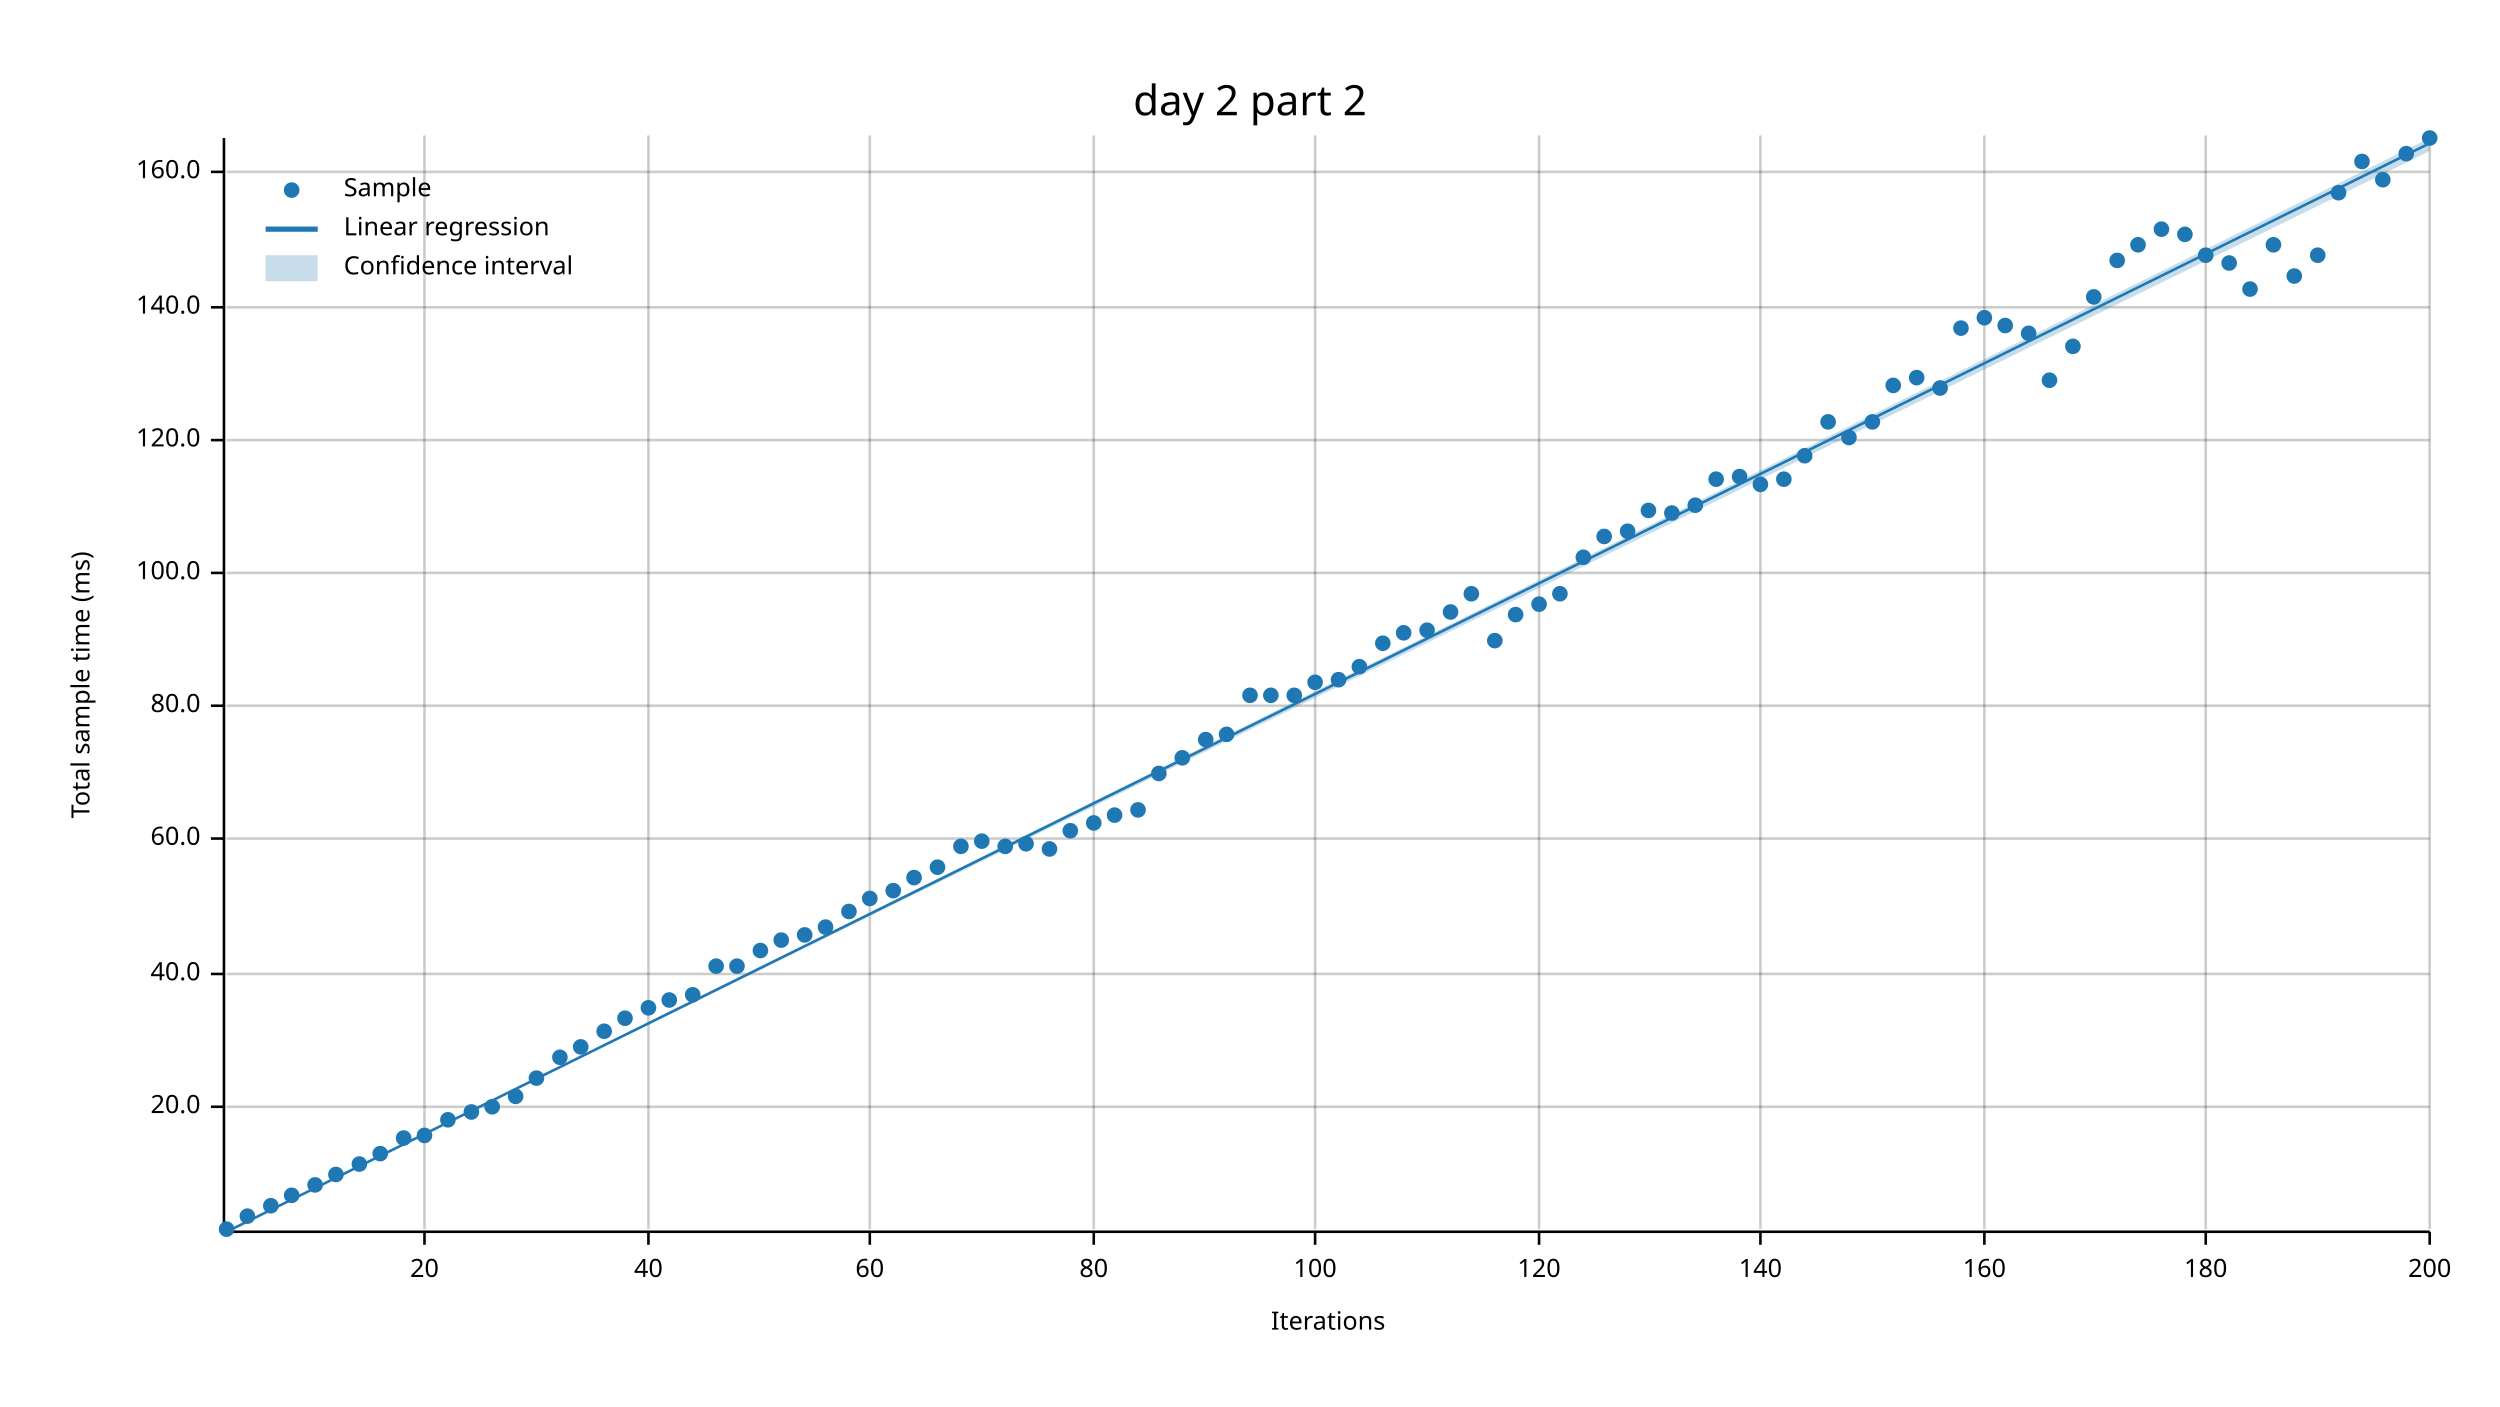
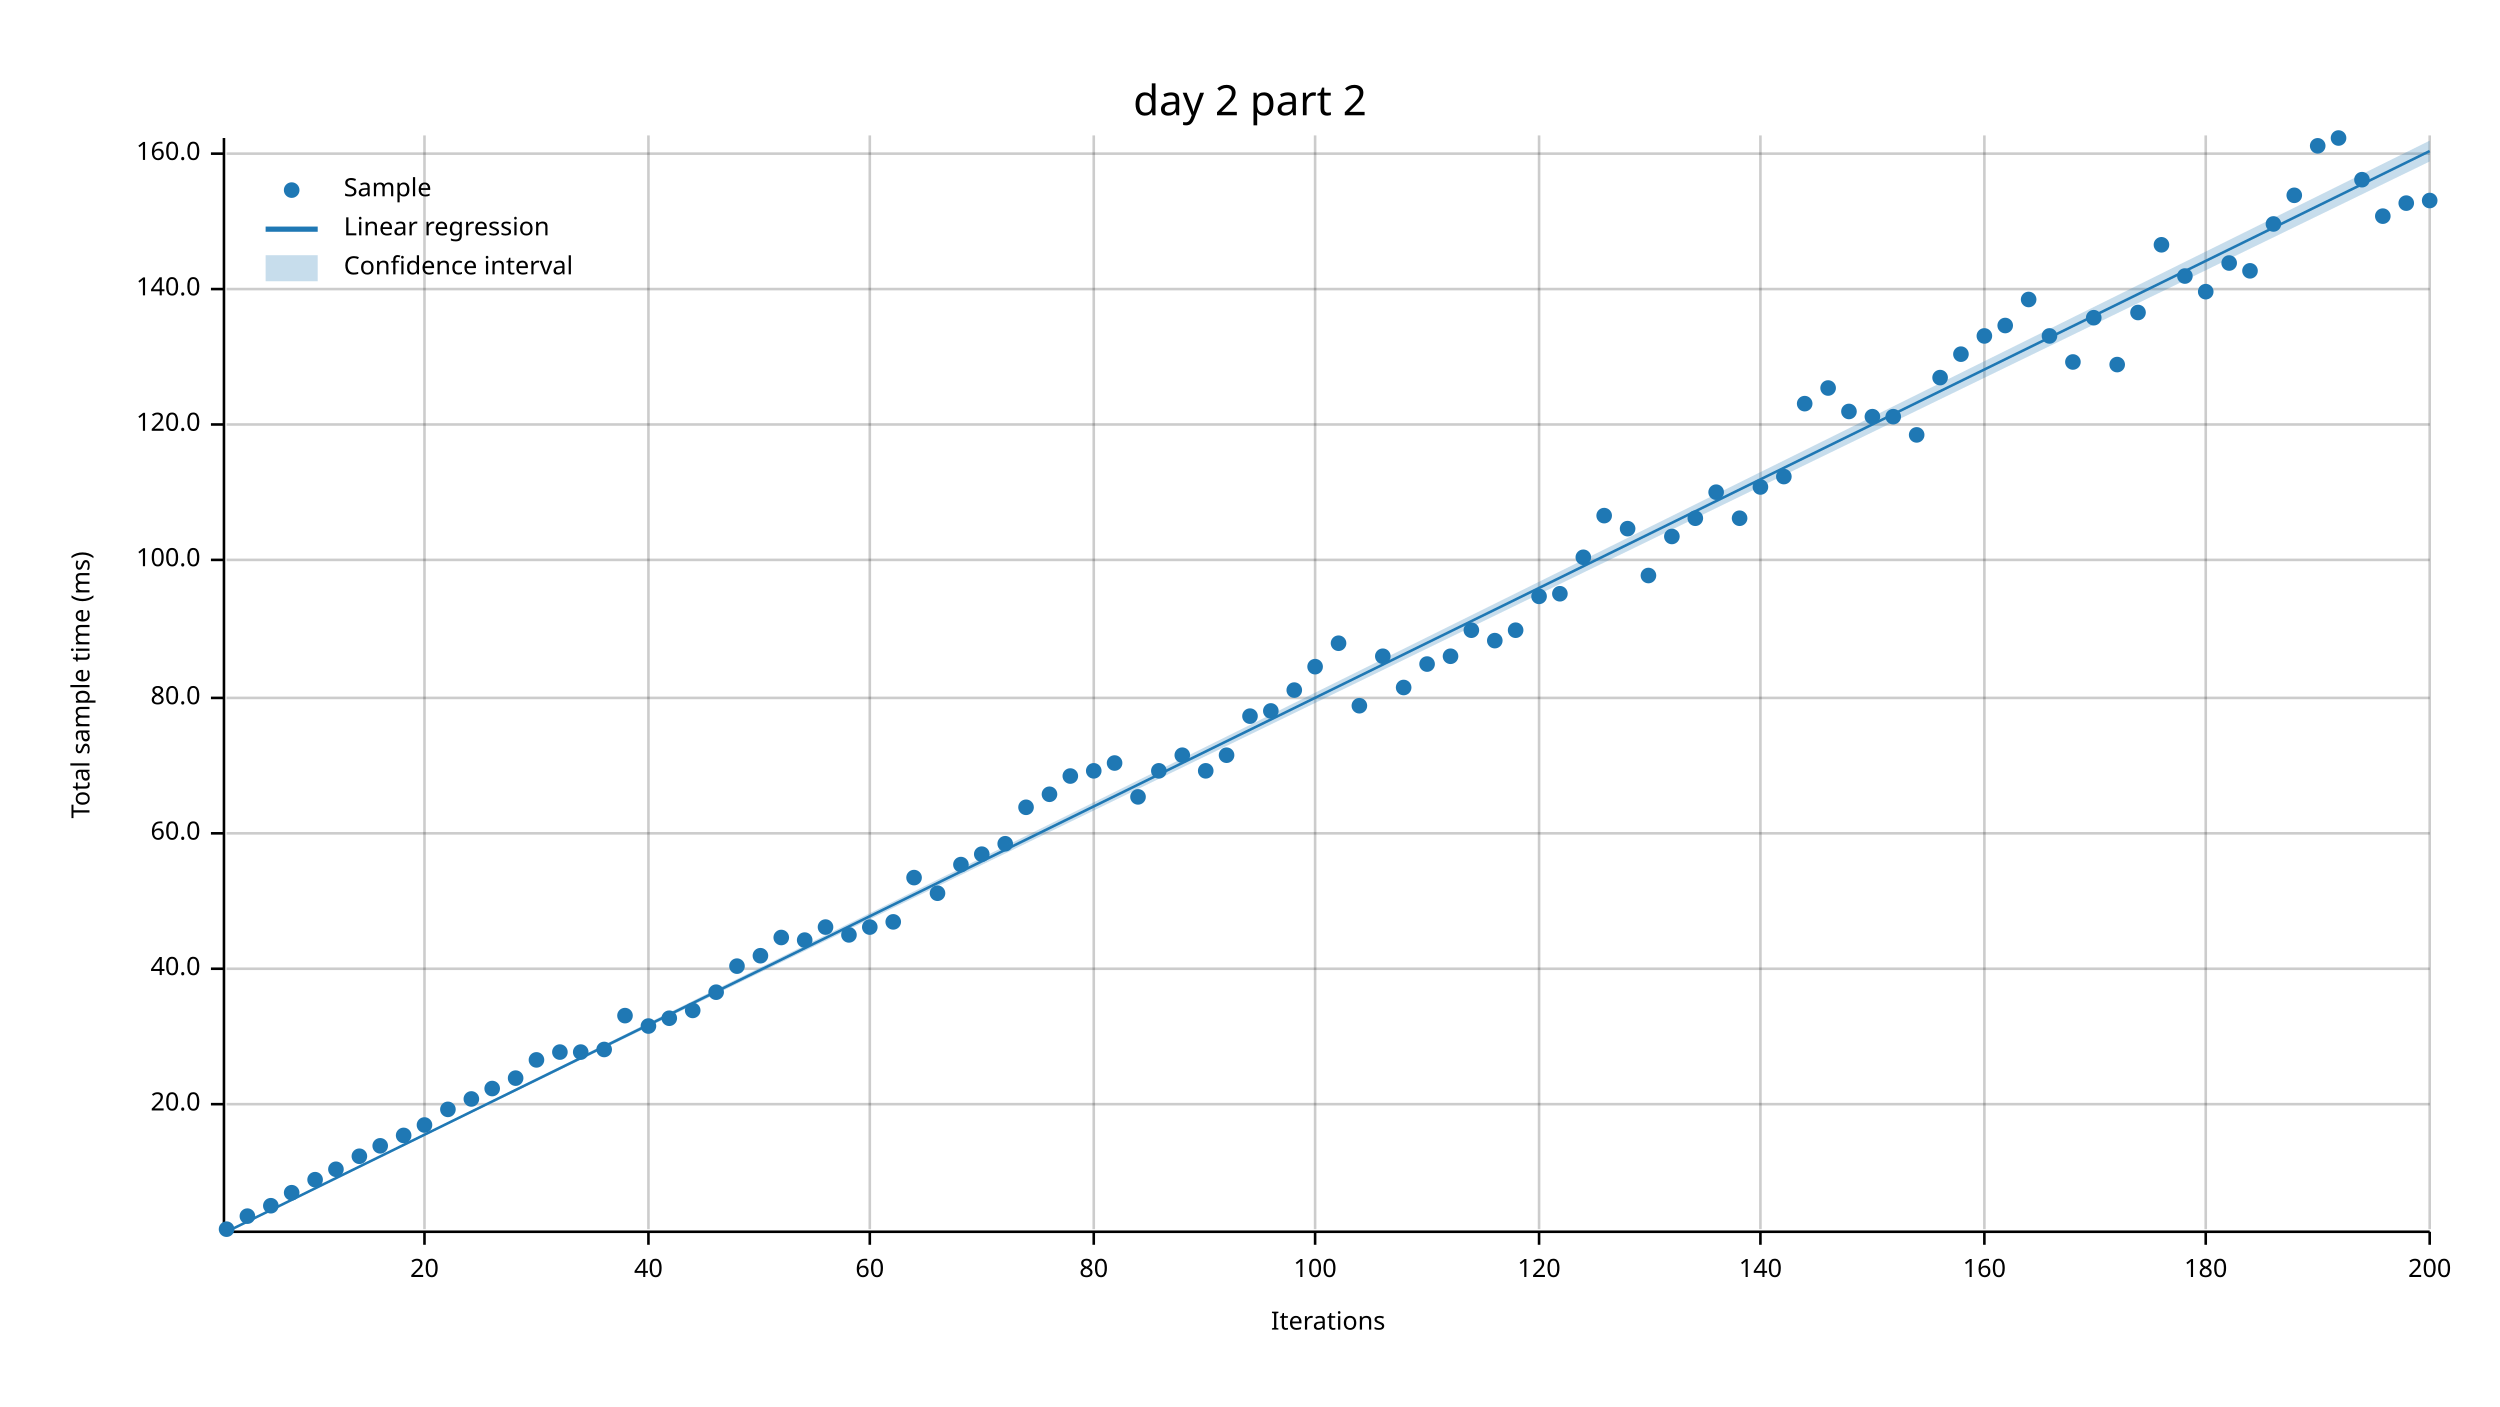
<svg xmlns="http://www.w3.org/2000/svg" width="960" height="540" viewBox="0 0 960 540">
  <text x="480" y="32" dy="0.76em" text-anchor="middle" font-family="sans-serif" font-size="16.129" opacity="1" fill="#000000">
day 2 part 2
</text>
  <text x="27" y="263" dy="0.76em" text-anchor="middle" font-family="sans-serif" font-size="9.677" opacity="1" fill="#000000" transform="rotate(270, 27, 263)">
Total sample time (ms)
</text>
  <text x="510" y="513" dy="-0.5ex" text-anchor="middle" font-family="sans-serif" font-size="9.677" opacity="1" fill="#000000">
Iterations
</text>
  <line opacity="0.2" stroke="#000000" stroke-width="1" x1="163" y1="472" x2="163" y2="52" />
  <line opacity="0.2" stroke="#000000" stroke-width="1" x1="249" y1="472" x2="249" y2="52" />
  <line opacity="0.2" stroke="#000000" stroke-width="1" x1="334" y1="472" x2="334" y2="52" />
  <line opacity="0.2" stroke="#000000" stroke-width="1" x1="420" y1="472" x2="420" y2="52" />
  <line opacity="0.2" stroke="#000000" stroke-width="1" x1="505" y1="472" x2="505" y2="52" />
  <line opacity="0.2" stroke="#000000" stroke-width="1" x1="591" y1="472" x2="591" y2="52" />
  <line opacity="0.2" stroke="#000000" stroke-width="1" x1="676" y1="472" x2="676" y2="52" />
  <line opacity="0.2" stroke="#000000" stroke-width="1" x1="762" y1="472" x2="762" y2="52" />
  <line opacity="0.2" stroke="#000000" stroke-width="1" x1="847" y1="472" x2="847" y2="52" />
  <line opacity="0.2" stroke="#000000" stroke-width="1" x1="933" y1="472" x2="933" y2="52" />
-   <line opacity="0.2" stroke="#000000" stroke-width="1" x1="87" y1="425" x2="933" y2="425" />
-   <line opacity="0.2" stroke="#000000" stroke-width="1" x1="87" y1="374" x2="933" y2="374" />
-   <line opacity="0.2" stroke="#000000" stroke-width="1" x1="87" y1="322" x2="933" y2="322" />
-   <line opacity="0.2" stroke="#000000" stroke-width="1" x1="87" y1="271" x2="933" y2="271" />
-   <line opacity="0.2" stroke="#000000" stroke-width="1" x1="87" y1="220" x2="933" y2="220" />
-   <line opacity="0.2" stroke="#000000" stroke-width="1" x1="87" y1="169" x2="933" y2="169" />
-   <line opacity="0.2" stroke="#000000" stroke-width="1" x1="87" y1="118" x2="933" y2="118" />
-   <line opacity="0.2" stroke="#000000" stroke-width="1" x1="87" y1="66" x2="933" y2="66" />
+   <line opacity="0.2" stroke="#000000" stroke-width="1" x1="87" y1="424" x2="933" y2="424" />
+   <line opacity="0.2" stroke="#000000" stroke-width="1" x1="87" y1="372" x2="933" y2="372" />
+   <line opacity="0.2" stroke="#000000" stroke-width="1" x1="87" y1="320" x2="933" y2="320" />
+   <line opacity="0.2" stroke="#000000" stroke-width="1" x1="87" y1="268" x2="933" y2="268" />
+   <line opacity="0.2" stroke="#000000" stroke-width="1" x1="87" y1="215" x2="933" y2="215" />
+   <line opacity="0.2" stroke="#000000" stroke-width="1" x1="87" y1="163" x2="933" y2="163" />
+   <line opacity="0.2" stroke="#000000" stroke-width="1" x1="87" y1="111" x2="933" y2="111" />
+   <line opacity="0.2" stroke="#000000" stroke-width="1" x1="87" y1="59" x2="933" y2="59" />
  <polyline fill="none" opacity="1" stroke="#000000" stroke-width="1" points="86,53 86,473 " />
-   <text x="77" y="425" dy="0.5ex" text-anchor="end" font-family="sans-serif" font-size="9.677" opacity="1" fill="#000000">
+   <text x="77" y="424" dy="0.5ex" text-anchor="end" font-family="sans-serif" font-size="9.677" opacity="1" fill="#000000">
20.0
</text>
-   <polyline fill="none" opacity="1" stroke="#000000" stroke-width="1" points="81,425 86,425 " />
-   <text x="77" y="374" dy="0.5ex" text-anchor="end" font-family="sans-serif" font-size="9.677" opacity="1" fill="#000000">
+   <polyline fill="none" opacity="1" stroke="#000000" stroke-width="1" points="81,424 86,424 " />
+   <text x="77" y="372" dy="0.5ex" text-anchor="end" font-family="sans-serif" font-size="9.677" opacity="1" fill="#000000">
40.0
</text>
-   <polyline fill="none" opacity="1" stroke="#000000" stroke-width="1" points="81,374 86,374 " />
-   <text x="77" y="322" dy="0.5ex" text-anchor="end" font-family="sans-serif" font-size="9.677" opacity="1" fill="#000000">
+   <polyline fill="none" opacity="1" stroke="#000000" stroke-width="1" points="81,372 86,372 " />
+   <text x="77" y="320" dy="0.5ex" text-anchor="end" font-family="sans-serif" font-size="9.677" opacity="1" fill="#000000">
60.0
</text>
-   <polyline fill="none" opacity="1" stroke="#000000" stroke-width="1" points="81,322 86,322 " />
-   <text x="77" y="271" dy="0.5ex" text-anchor="end" font-family="sans-serif" font-size="9.677" opacity="1" fill="#000000">
+   <polyline fill="none" opacity="1" stroke="#000000" stroke-width="1" points="81,320 86,320 " />
+   <text x="77" y="268" dy="0.5ex" text-anchor="end" font-family="sans-serif" font-size="9.677" opacity="1" fill="#000000">
80.0
</text>
-   <polyline fill="none" opacity="1" stroke="#000000" stroke-width="1" points="81,271 86,271 " />
-   <text x="77" y="220" dy="0.5ex" text-anchor="end" font-family="sans-serif" font-size="9.677" opacity="1" fill="#000000">
+   <polyline fill="none" opacity="1" stroke="#000000" stroke-width="1" points="81,268 86,268 " />
+   <text x="77" y="215" dy="0.5ex" text-anchor="end" font-family="sans-serif" font-size="9.677" opacity="1" fill="#000000">
100.0
</text>
-   <polyline fill="none" opacity="1" stroke="#000000" stroke-width="1" points="81,220 86,220 " />
-   <text x="77" y="169" dy="0.5ex" text-anchor="end" font-family="sans-serif" font-size="9.677" opacity="1" fill="#000000">
+   <polyline fill="none" opacity="1" stroke="#000000" stroke-width="1" points="81,215 86,215 " />
+   <text x="77" y="163" dy="0.5ex" text-anchor="end" font-family="sans-serif" font-size="9.677" opacity="1" fill="#000000">
120.0
</text>
-   <polyline fill="none" opacity="1" stroke="#000000" stroke-width="1" points="81,169 86,169 " />
-   <text x="77" y="118" dy="0.5ex" text-anchor="end" font-family="sans-serif" font-size="9.677" opacity="1" fill="#000000">
+   <polyline fill="none" opacity="1" stroke="#000000" stroke-width="1" points="81,163 86,163 " />
+   <text x="77" y="111" dy="0.5ex" text-anchor="end" font-family="sans-serif" font-size="9.677" opacity="1" fill="#000000">
140.0
</text>
-   <polyline fill="none" opacity="1" stroke="#000000" stroke-width="1" points="81,118 86,118 " />
-   <text x="77" y="66" dy="0.5ex" text-anchor="end" font-family="sans-serif" font-size="9.677" opacity="1" fill="#000000">
+   <polyline fill="none" opacity="1" stroke="#000000" stroke-width="1" points="81,111 86,111 " />
+   <text x="77" y="59" dy="0.5ex" text-anchor="end" font-family="sans-serif" font-size="9.677" opacity="1" fill="#000000">
160.0
</text>
-   <polyline fill="none" opacity="1" stroke="#000000" stroke-width="1" points="81,66 86,66 " />
+   <polyline fill="none" opacity="1" stroke="#000000" stroke-width="1" points="81,59 86,59 " />
  <polyline fill="none" opacity="1" stroke="#000000" stroke-width="1" points="87,473 933,473 " />
  <text x="163" y="483" dy="0.76em" text-anchor="middle" font-family="sans-serif" font-size="9.677" opacity="1" fill="#000000">
20
</text>
  <polyline fill="none" opacity="1" stroke="#000000" stroke-width="1" points="163,473 163,478 " />
  <text x="249" y="483" dy="0.76em" text-anchor="middle" font-family="sans-serif" font-size="9.677" opacity="1" fill="#000000">
40
</text>
  <polyline fill="none" opacity="1" stroke="#000000" stroke-width="1" points="249,473 249,478 " />
  <text x="334" y="483" dy="0.76em" text-anchor="middle" font-family="sans-serif" font-size="9.677" opacity="1" fill="#000000">
60
</text>
  <polyline fill="none" opacity="1" stroke="#000000" stroke-width="1" points="334,473 334,478 " />
  <text x="420" y="483" dy="0.76em" text-anchor="middle" font-family="sans-serif" font-size="9.677" opacity="1" fill="#000000">
80
</text>
  <polyline fill="none" opacity="1" stroke="#000000" stroke-width="1" points="420,473 420,478 " />
  <text x="505" y="483" dy="0.76em" text-anchor="middle" font-family="sans-serif" font-size="9.677" opacity="1" fill="#000000">
100
</text>
  <polyline fill="none" opacity="1" stroke="#000000" stroke-width="1" points="505,473 505,478 " />
  <text x="591" y="483" dy="0.76em" text-anchor="middle" font-family="sans-serif" font-size="9.677" opacity="1" fill="#000000">
120
</text>
  <polyline fill="none" opacity="1" stroke="#000000" stroke-width="1" points="591,473 591,478 " />
  <text x="676" y="483" dy="0.76em" text-anchor="middle" font-family="sans-serif" font-size="9.677" opacity="1" fill="#000000">
140
</text>
  <polyline fill="none" opacity="1" stroke="#000000" stroke-width="1" points="676,473 676,478 " />
  <text x="762" y="483" dy="0.76em" text-anchor="middle" font-family="sans-serif" font-size="9.677" opacity="1" fill="#000000">
160
</text>
  <polyline fill="none" opacity="1" stroke="#000000" stroke-width="1" points="762,473 762,478 " />
  <text x="847" y="483" dy="0.76em" text-anchor="middle" font-family="sans-serif" font-size="9.677" opacity="1" fill="#000000">
180
</text>
  <polyline fill="none" opacity="1" stroke="#000000" stroke-width="1" points="847,473 847,478 " />
  <text x="933" y="483" dy="0.76em" text-anchor="middle" font-family="sans-serif" font-size="9.677" opacity="1" fill="#000000">
200
</text>
  <polyline fill="none" opacity="1" stroke="#000000" stroke-width="1" points="933,473 933,478 " />
  <circle cx="87" cy="472" r="3" opacity="1" fill="#1F78B4" stroke="none" />
  <circle cx="95" cy="467" r="3" opacity="1" fill="#1F78B4" stroke="none" />
  <circle cx="104" cy="463" r="3" opacity="1" fill="#1F78B4" stroke="none" />
-   <circle cx="112" cy="459" r="3" opacity="1" fill="#1F78B4" stroke="none" />
-   <circle cx="121" cy="455" r="3" opacity="1" fill="#1F78B4" stroke="none" />
-   <circle cx="129" cy="451" r="3" opacity="1" fill="#1F78B4" stroke="none" />
-   <circle cx="138" cy="447" r="3" opacity="1" fill="#1F78B4" stroke="none" />
-   <circle cx="146" cy="443" r="3" opacity="1" fill="#1F78B4" stroke="none" />
-   <circle cx="155" cy="437" r="3" opacity="1" fill="#1F78B4" stroke="none" />
-   <circle cx="163" cy="436" r="3" opacity="1" fill="#1F78B4" stroke="none" />
-   <circle cx="172" cy="430" r="3" opacity="1" fill="#1F78B4" stroke="none" />
-   <circle cx="181" cy="427" r="3" opacity="1" fill="#1F78B4" stroke="none" />
-   <circle cx="189" cy="425" r="3" opacity="1" fill="#1F78B4" stroke="none" />
-   <circle cx="198" cy="421" r="3" opacity="1" fill="#1F78B4" stroke="none" />
-   <circle cx="206" cy="414" r="3" opacity="1" fill="#1F78B4" stroke="none" />
-   <circle cx="215" cy="406" r="3" opacity="1" fill="#1F78B4" stroke="none" />
-   <circle cx="223" cy="402" r="3" opacity="1" fill="#1F78B4" stroke="none" />
-   <circle cx="232" cy="396" r="3" opacity="1" fill="#1F78B4" stroke="none" />
-   <circle cx="240" cy="391" r="3" opacity="1" fill="#1F78B4" stroke="none" />
-   <circle cx="249" cy="387" r="3" opacity="1" fill="#1F78B4" stroke="none" />
-   <circle cx="257" cy="384" r="3" opacity="1" fill="#1F78B4" stroke="none" />
-   <circle cx="266" cy="382" r="3" opacity="1" fill="#1F78B4" stroke="none" />
-   <circle cx="275" cy="371" r="3" opacity="1" fill="#1F78B4" stroke="none" />
+   <circle cx="112" cy="458" r="3" opacity="1" fill="#1F78B4" stroke="none" />
+   <circle cx="121" cy="453" r="3" opacity="1" fill="#1F78B4" stroke="none" />
+   <circle cx="129" cy="449" r="3" opacity="1" fill="#1F78B4" stroke="none" />
+   <circle cx="138" cy="444" r="3" opacity="1" fill="#1F78B4" stroke="none" />
+   <circle cx="146" cy="440" r="3" opacity="1" fill="#1F78B4" stroke="none" />
+   <circle cx="155" cy="436" r="3" opacity="1" fill="#1F78B4" stroke="none" />
+   <circle cx="163" cy="432" r="3" opacity="1" fill="#1F78B4" stroke="none" />
+   <circle cx="172" cy="426" r="3" opacity="1" fill="#1F78B4" stroke="none" />
+   <circle cx="181" cy="422" r="3" opacity="1" fill="#1F78B4" stroke="none" />
+   <circle cx="189" cy="418" r="3" opacity="1" fill="#1F78B4" stroke="none" />
+   <circle cx="198" cy="414" r="3" opacity="1" fill="#1F78B4" stroke="none" />
+   <circle cx="206" cy="407" r="3" opacity="1" fill="#1F78B4" stroke="none" />
+   <circle cx="215" cy="404" r="3" opacity="1" fill="#1F78B4" stroke="none" />
+   <circle cx="223" cy="404" r="3" opacity="1" fill="#1F78B4" stroke="none" />
+   <circle cx="232" cy="403" r="3" opacity="1" fill="#1F78B4" stroke="none" />
+   <circle cx="240" cy="390" r="3" opacity="1" fill="#1F78B4" stroke="none" />
+   <circle cx="249" cy="394" r="3" opacity="1" fill="#1F78B4" stroke="none" />
+   <circle cx="257" cy="391" r="3" opacity="1" fill="#1F78B4" stroke="none" />
+   <circle cx="266" cy="388" r="3" opacity="1" fill="#1F78B4" stroke="none" />
+   <circle cx="275" cy="381" r="3" opacity="1" fill="#1F78B4" stroke="none" />
  <circle cx="283" cy="371" r="3" opacity="1" fill="#1F78B4" stroke="none" />
-   <circle cx="292" cy="365" r="3" opacity="1" fill="#1F78B4" stroke="none" />
-   <circle cx="300" cy="361" r="3" opacity="1" fill="#1F78B4" stroke="none" />
-   <circle cx="309" cy="359" r="3" opacity="1" fill="#1F78B4" stroke="none" />
+   <circle cx="292" cy="367" r="3" opacity="1" fill="#1F78B4" stroke="none" />
+   <circle cx="300" cy="360" r="3" opacity="1" fill="#1F78B4" stroke="none" />
+   <circle cx="309" cy="361" r="3" opacity="1" fill="#1F78B4" stroke="none" />
  <circle cx="317" cy="356" r="3" opacity="1" fill="#1F78B4" stroke="none" />
-   <circle cx="326" cy="350" r="3" opacity="1" fill="#1F78B4" stroke="none" />
-   <circle cx="334" cy="345" r="3" opacity="1" fill="#1F78B4" stroke="none" />
-   <circle cx="343" cy="342" r="3" opacity="1" fill="#1F78B4" stroke="none" />
+   <circle cx="326" cy="359" r="3" opacity="1" fill="#1F78B4" stroke="none" />
+   <circle cx="334" cy="356" r="3" opacity="1" fill="#1F78B4" stroke="none" />
+   <circle cx="343" cy="354" r="3" opacity="1" fill="#1F78B4" stroke="none" />
  <circle cx="351" cy="337" r="3" opacity="1" fill="#1F78B4" stroke="none" />
-   <circle cx="360" cy="333" r="3" opacity="1" fill="#1F78B4" stroke="none" />
-   <circle cx="369" cy="325" r="3" opacity="1" fill="#1F78B4" stroke="none" />
-   <circle cx="377" cy="323" r="3" opacity="1" fill="#1F78B4" stroke="none" />
-   <circle cx="386" cy="325" r="3" opacity="1" fill="#1F78B4" stroke="none" />
-   <circle cx="394" cy="324" r="3" opacity="1" fill="#1F78B4" stroke="none" />
-   <circle cx="403" cy="326" r="3" opacity="1" fill="#1F78B4" stroke="none" />
-   <circle cx="411" cy="319" r="3" opacity="1" fill="#1F78B4" stroke="none" />
-   <circle cx="420" cy="316" r="3" opacity="1" fill="#1F78B4" stroke="none" />
-   <circle cx="428" cy="313" r="3" opacity="1" fill="#1F78B4" stroke="none" />
-   <circle cx="437" cy="311" r="3" opacity="1" fill="#1F78B4" stroke="none" />
-   <circle cx="445" cy="297" r="3" opacity="1" fill="#1F78B4" stroke="none" />
-   <circle cx="454" cy="291" r="3" opacity="1" fill="#1F78B4" stroke="none" />
-   <circle cx="463" cy="284" r="3" opacity="1" fill="#1F78B4" stroke="none" />
-   <circle cx="471" cy="282" r="3" opacity="1" fill="#1F78B4" stroke="none" />
-   <circle cx="480" cy="267" r="3" opacity="1" fill="#1F78B4" stroke="none" />
-   <circle cx="488" cy="267" r="3" opacity="1" fill="#1F78B4" stroke="none" />
-   <circle cx="497" cy="267" r="3" opacity="1" fill="#1F78B4" stroke="none" />
-   <circle cx="505" cy="262" r="3" opacity="1" fill="#1F78B4" stroke="none" />
-   <circle cx="514" cy="261" r="3" opacity="1" fill="#1F78B4" stroke="none" />
-   <circle cx="522" cy="256" r="3" opacity="1" fill="#1F78B4" stroke="none" />
-   <circle cx="531" cy="247" r="3" opacity="1" fill="#1F78B4" stroke="none" />
-   <circle cx="539" cy="243" r="3" opacity="1" fill="#1F78B4" stroke="none" />
-   <circle cx="548" cy="242" r="3" opacity="1" fill="#1F78B4" stroke="none" />
-   <circle cx="557" cy="235" r="3" opacity="1" fill="#1F78B4" stroke="none" />
-   <circle cx="565" cy="228" r="3" opacity="1" fill="#1F78B4" stroke="none" />
+   <circle cx="360" cy="343" r="3" opacity="1" fill="#1F78B4" stroke="none" />
+   <circle cx="369" cy="332" r="3" opacity="1" fill="#1F78B4" stroke="none" />
+   <circle cx="377" cy="328" r="3" opacity="1" fill="#1F78B4" stroke="none" />
+   <circle cx="386" cy="324" r="3" opacity="1" fill="#1F78B4" stroke="none" />
+   <circle cx="394" cy="310" r="3" opacity="1" fill="#1F78B4" stroke="none" />
+   <circle cx="403" cy="305" r="3" opacity="1" fill="#1F78B4" stroke="none" />
+   <circle cx="411" cy="298" r="3" opacity="1" fill="#1F78B4" stroke="none" />
+   <circle cx="420" cy="296" r="3" opacity="1" fill="#1F78B4" stroke="none" />
+   <circle cx="428" cy="293" r="3" opacity="1" fill="#1F78B4" stroke="none" />
+   <circle cx="437" cy="306" r="3" opacity="1" fill="#1F78B4" stroke="none" />
+   <circle cx="445" cy="296" r="3" opacity="1" fill="#1F78B4" stroke="none" />
+   <circle cx="454" cy="290" r="3" opacity="1" fill="#1F78B4" stroke="none" />
+   <circle cx="463" cy="296" r="3" opacity="1" fill="#1F78B4" stroke="none" />
+   <circle cx="471" cy="290" r="3" opacity="1" fill="#1F78B4" stroke="none" />
+   <circle cx="480" cy="275" r="3" opacity="1" fill="#1F78B4" stroke="none" />
+   <circle cx="488" cy="273" r="3" opacity="1" fill="#1F78B4" stroke="none" />
+   <circle cx="497" cy="265" r="3" opacity="1" fill="#1F78B4" stroke="none" />
+   <circle cx="505" cy="256" r="3" opacity="1" fill="#1F78B4" stroke="none" />
+   <circle cx="514" cy="247" r="3" opacity="1" fill="#1F78B4" stroke="none" />
+   <circle cx="522" cy="271" r="3" opacity="1" fill="#1F78B4" stroke="none" />
+   <circle cx="531" cy="252" r="3" opacity="1" fill="#1F78B4" stroke="none" />
+   <circle cx="539" cy="264" r="3" opacity="1" fill="#1F78B4" stroke="none" />
+   <circle cx="548" cy="255" r="3" opacity="1" fill="#1F78B4" stroke="none" />
+   <circle cx="557" cy="252" r="3" opacity="1" fill="#1F78B4" stroke="none" />
+   <circle cx="565" cy="242" r="3" opacity="1" fill="#1F78B4" stroke="none" />
  <circle cx="574" cy="246" r="3" opacity="1" fill="#1F78B4" stroke="none" />
-   <circle cx="582" cy="236" r="3" opacity="1" fill="#1F78B4" stroke="none" />
-   <circle cx="591" cy="232" r="3" opacity="1" fill="#1F78B4" stroke="none" />
+   <circle cx="582" cy="242" r="3" opacity="1" fill="#1F78B4" stroke="none" />
+   <circle cx="591" cy="229" r="3" opacity="1" fill="#1F78B4" stroke="none" />
  <circle cx="599" cy="228" r="3" opacity="1" fill="#1F78B4" stroke="none" />
  <circle cx="608" cy="214" r="3" opacity="1" fill="#1F78B4" stroke="none" />
-   <circle cx="616" cy="206" r="3" opacity="1" fill="#1F78B4" stroke="none" />
-   <circle cx="625" cy="204" r="3" opacity="1" fill="#1F78B4" stroke="none" />
-   <circle cx="633" cy="196" r="3" opacity="1" fill="#1F78B4" stroke="none" />
-   <circle cx="642" cy="197" r="3" opacity="1" fill="#1F78B4" stroke="none" />
-   <circle cx="651" cy="194" r="3" opacity="1" fill="#1F78B4" stroke="none" />
-   <circle cx="659" cy="184" r="3" opacity="1" fill="#1F78B4" stroke="none" />
-   <circle cx="668" cy="183" r="3" opacity="1" fill="#1F78B4" stroke="none" />
-   <circle cx="676" cy="186" r="3" opacity="1" fill="#1F78B4" stroke="none" />
-   <circle cx="685" cy="184" r="3" opacity="1" fill="#1F78B4" stroke="none" />
-   <circle cx="693" cy="175" r="3" opacity="1" fill="#1F78B4" stroke="none" />
-   <circle cx="702" cy="162" r="3" opacity="1" fill="#1F78B4" stroke="none" />
-   <circle cx="710" cy="168" r="3" opacity="1" fill="#1F78B4" stroke="none" />
-   <circle cx="719" cy="162" r="3" opacity="1" fill="#1F78B4" stroke="none" />
-   <circle cx="727" cy="148" r="3" opacity="1" fill="#1F78B4" stroke="none" />
-   <circle cx="736" cy="145" r="3" opacity="1" fill="#1F78B4" stroke="none" />
-   <circle cx="745" cy="149" r="3" opacity="1" fill="#1F78B4" stroke="none" />
-   <circle cx="753" cy="126" r="3" opacity="1" fill="#1F78B4" stroke="none" />
-   <circle cx="762" cy="122" r="3" opacity="1" fill="#1F78B4" stroke="none" />
+   <circle cx="616" cy="198" r="3" opacity="1" fill="#1F78B4" stroke="none" />
+   <circle cx="625" cy="203" r="3" opacity="1" fill="#1F78B4" stroke="none" />
+   <circle cx="633" cy="221" r="3" opacity="1" fill="#1F78B4" stroke="none" />
+   <circle cx="642" cy="206" r="3" opacity="1" fill="#1F78B4" stroke="none" />
+   <circle cx="651" cy="199" r="3" opacity="1" fill="#1F78B4" stroke="none" />
+   <circle cx="659" cy="189" r="3" opacity="1" fill="#1F78B4" stroke="none" />
+   <circle cx="668" cy="199" r="3" opacity="1" fill="#1F78B4" stroke="none" />
+   <circle cx="676" cy="187" r="3" opacity="1" fill="#1F78B4" stroke="none" />
+   <circle cx="685" cy="183" r="3" opacity="1" fill="#1F78B4" stroke="none" />
+   <circle cx="693" cy="155" r="3" opacity="1" fill="#1F78B4" stroke="none" />
+   <circle cx="702" cy="149" r="3" opacity="1" fill="#1F78B4" stroke="none" />
+   <circle cx="710" cy="158" r="3" opacity="1" fill="#1F78B4" stroke="none" />
+   <circle cx="719" cy="160" r="3" opacity="1" fill="#1F78B4" stroke="none" />
+   <circle cx="727" cy="160" r="3" opacity="1" fill="#1F78B4" stroke="none" />
+   <circle cx="736" cy="167" r="3" opacity="1" fill="#1F78B4" stroke="none" />
+   <circle cx="745" cy="145" r="3" opacity="1" fill="#1F78B4" stroke="none" />
+   <circle cx="753" cy="136" r="3" opacity="1" fill="#1F78B4" stroke="none" />
+   <circle cx="762" cy="129" r="3" opacity="1" fill="#1F78B4" stroke="none" />
  <circle cx="770" cy="125" r="3" opacity="1" fill="#1F78B4" stroke="none" />
-   <circle cx="779" cy="128" r="3" opacity="1" fill="#1F78B4" stroke="none" />
-   <circle cx="787" cy="146" r="3" opacity="1" fill="#1F78B4" stroke="none" />
-   <circle cx="796" cy="133" r="3" opacity="1" fill="#1F78B4" stroke="none" />
-   <circle cx="804" cy="114" r="3" opacity="1" fill="#1F78B4" stroke="none" />
-   <circle cx="813" cy="100" r="3" opacity="1" fill="#1F78B4" stroke="none" />
-   <circle cx="821" cy="94" r="3" opacity="1" fill="#1F78B4" stroke="none" />
-   <circle cx="830" cy="88" r="3" opacity="1" fill="#1F78B4" stroke="none" />
-   <circle cx="839" cy="90" r="3" opacity="1" fill="#1F78B4" stroke="none" />
-   <circle cx="847" cy="98" r="3" opacity="1" fill="#1F78B4" stroke="none" />
+   <circle cx="779" cy="115" r="3" opacity="1" fill="#1F78B4" stroke="none" />
+   <circle cx="787" cy="129" r="3" opacity="1" fill="#1F78B4" stroke="none" />
+   <circle cx="796" cy="139" r="3" opacity="1" fill="#1F78B4" stroke="none" />
+   <circle cx="804" cy="122" r="3" opacity="1" fill="#1F78B4" stroke="none" />
+   <circle cx="813" cy="140" r="3" opacity="1" fill="#1F78B4" stroke="none" />
+   <circle cx="821" cy="120" r="3" opacity="1" fill="#1F78B4" stroke="none" />
+   <circle cx="830" cy="94" r="3" opacity="1" fill="#1F78B4" stroke="none" />
+   <circle cx="839" cy="106" r="3" opacity="1" fill="#1F78B4" stroke="none" />
+   <circle cx="847" cy="112" r="3" opacity="1" fill="#1F78B4" stroke="none" />
  <circle cx="856" cy="101" r="3" opacity="1" fill="#1F78B4" stroke="none" />
-   <circle cx="864" cy="111" r="3" opacity="1" fill="#1F78B4" stroke="none" />
-   <circle cx="873" cy="94" r="3" opacity="1" fill="#1F78B4" stroke="none" />
-   <circle cx="881" cy="106" r="3" opacity="1" fill="#1F78B4" stroke="none" />
-   <circle cx="890" cy="98" r="3" opacity="1" fill="#1F78B4" stroke="none" />
-   <circle cx="898" cy="74" r="3" opacity="1" fill="#1F78B4" stroke="none" />
-   <circle cx="907" cy="62" r="3" opacity="1" fill="#1F78B4" stroke="none" />
-   <circle cx="915" cy="69" r="3" opacity="1" fill="#1F78B4" stroke="none" />
-   <circle cx="924" cy="59" r="3" opacity="1" fill="#1F78B4" stroke="none" />
-   <circle cx="933" cy="53" r="3" opacity="1" fill="#1F78B4" stroke="none" />
-   <polyline fill="none" opacity="1" stroke="#1F78B4" stroke-width="1" points="87,473 933,55 " />
-   <polygon opacity="0.25" fill="#1F78B4" points="87,473 933,58 933,53 " />
+   <circle cx="864" cy="104" r="3" opacity="1" fill="#1F78B4" stroke="none" />
+   <circle cx="873" cy="86" r="3" opacity="1" fill="#1F78B4" stroke="none" />
+   <circle cx="881" cy="75" r="3" opacity="1" fill="#1F78B4" stroke="none" />
+   <circle cx="890" cy="56" r="3" opacity="1" fill="#1F78B4" stroke="none" />
+   <circle cx="898" cy="53" r="3" opacity="1" fill="#1F78B4" stroke="none" />
+   <circle cx="907" cy="69" r="3" opacity="1" fill="#1F78B4" stroke="none" />
+   <circle cx="915" cy="83" r="3" opacity="1" fill="#1F78B4" stroke="none" />
+   <circle cx="924" cy="78" r="3" opacity="1" fill="#1F78B4" stroke="none" />
+   <circle cx="933" cy="77" r="3" opacity="1" fill="#1F78B4" stroke="none" />
+   <polyline fill="none" opacity="1" stroke="#1F78B4" stroke-width="1" points="87,473 933,58 " />
+   <polygon opacity="0.25" fill="#1F78B4" points="87,473 933,62 933,54 " />
  <text x="132" y="68" dy="0.76em" text-anchor="start" font-family="sans-serif" font-size="9.677" opacity="1" fill="#000000">
Sample
</text>
  <text x="132" y="83" dy="0.76em" text-anchor="start" font-family="sans-serif" font-size="9.677" opacity="1" fill="#000000">
Linear regression
</text>
  <text x="132" y="98" dy="0.76em" text-anchor="start" font-family="sans-serif" font-size="9.677" opacity="1" fill="#000000">
Confidence interval
</text>
  <circle cx="112" cy="73" r="3" opacity="1" fill="#1F78B4" stroke="none" />
  <polyline fill="none" opacity="1" stroke="#1F78B4" stroke-width="2" points="102,88 122,88 " />
  <rect x="102" y="98" width="20" height="10" opacity="0.25" fill="#1F78B4" stroke="none" />
</svg>
